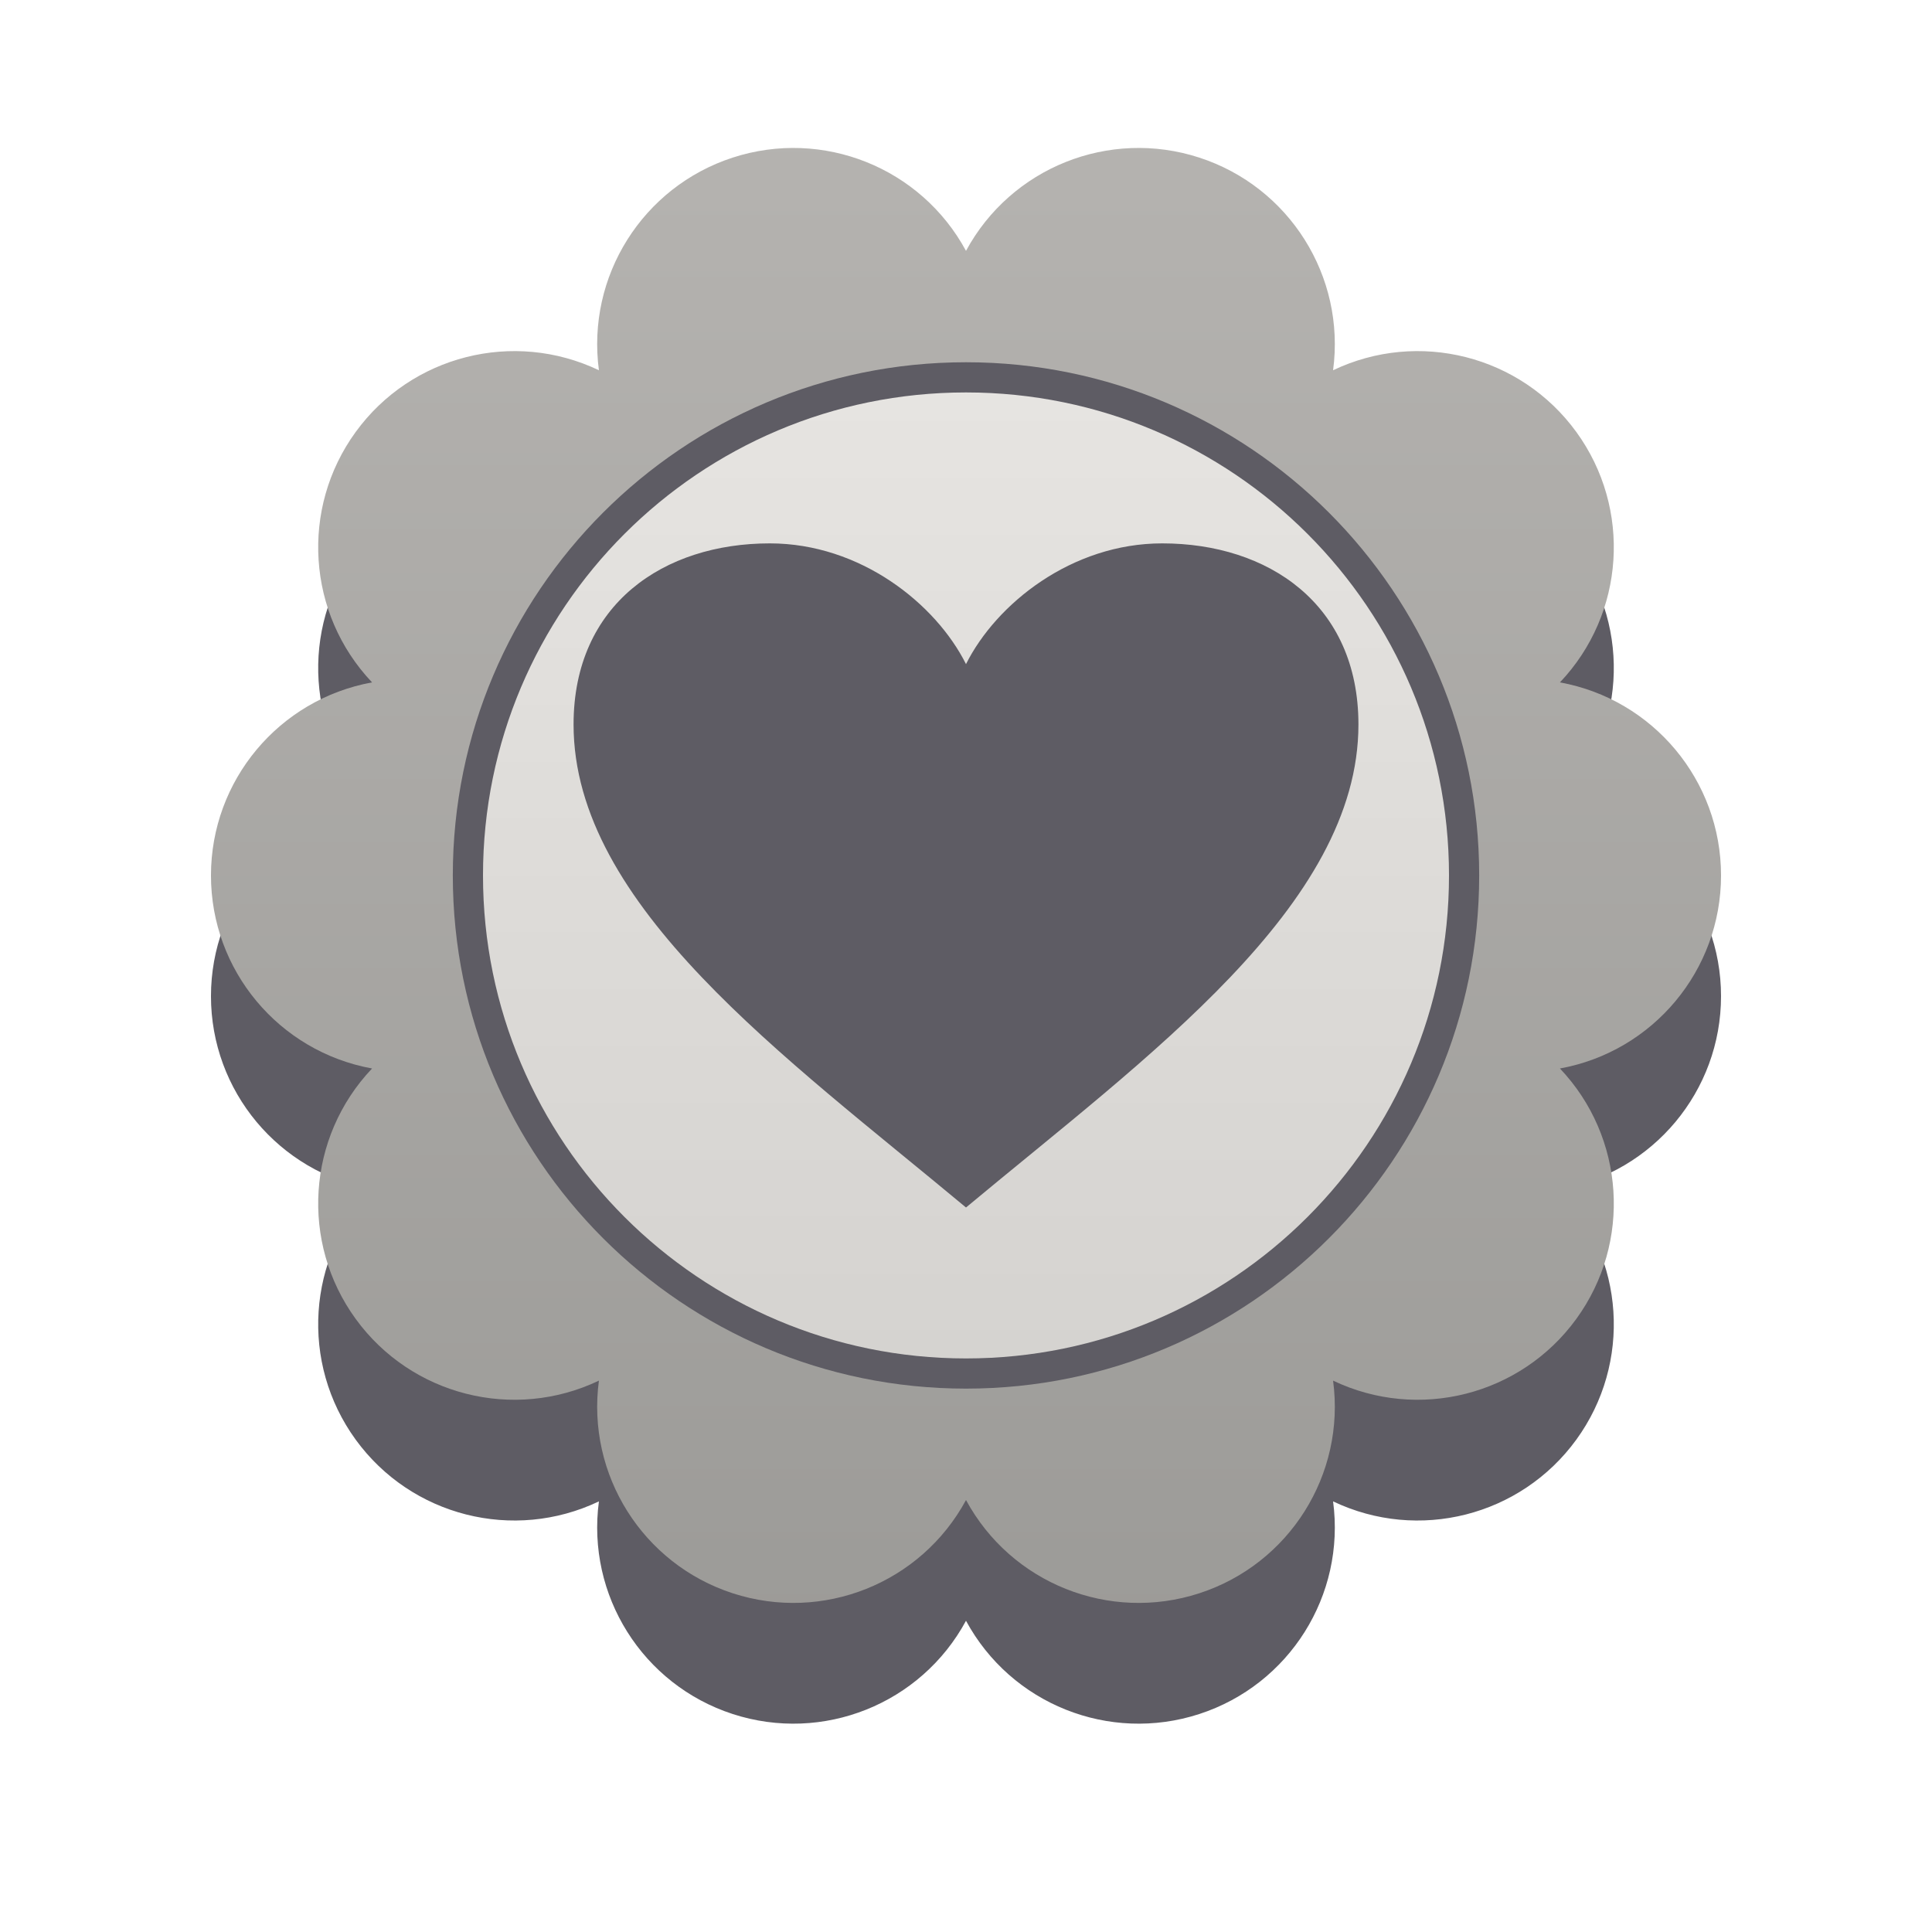
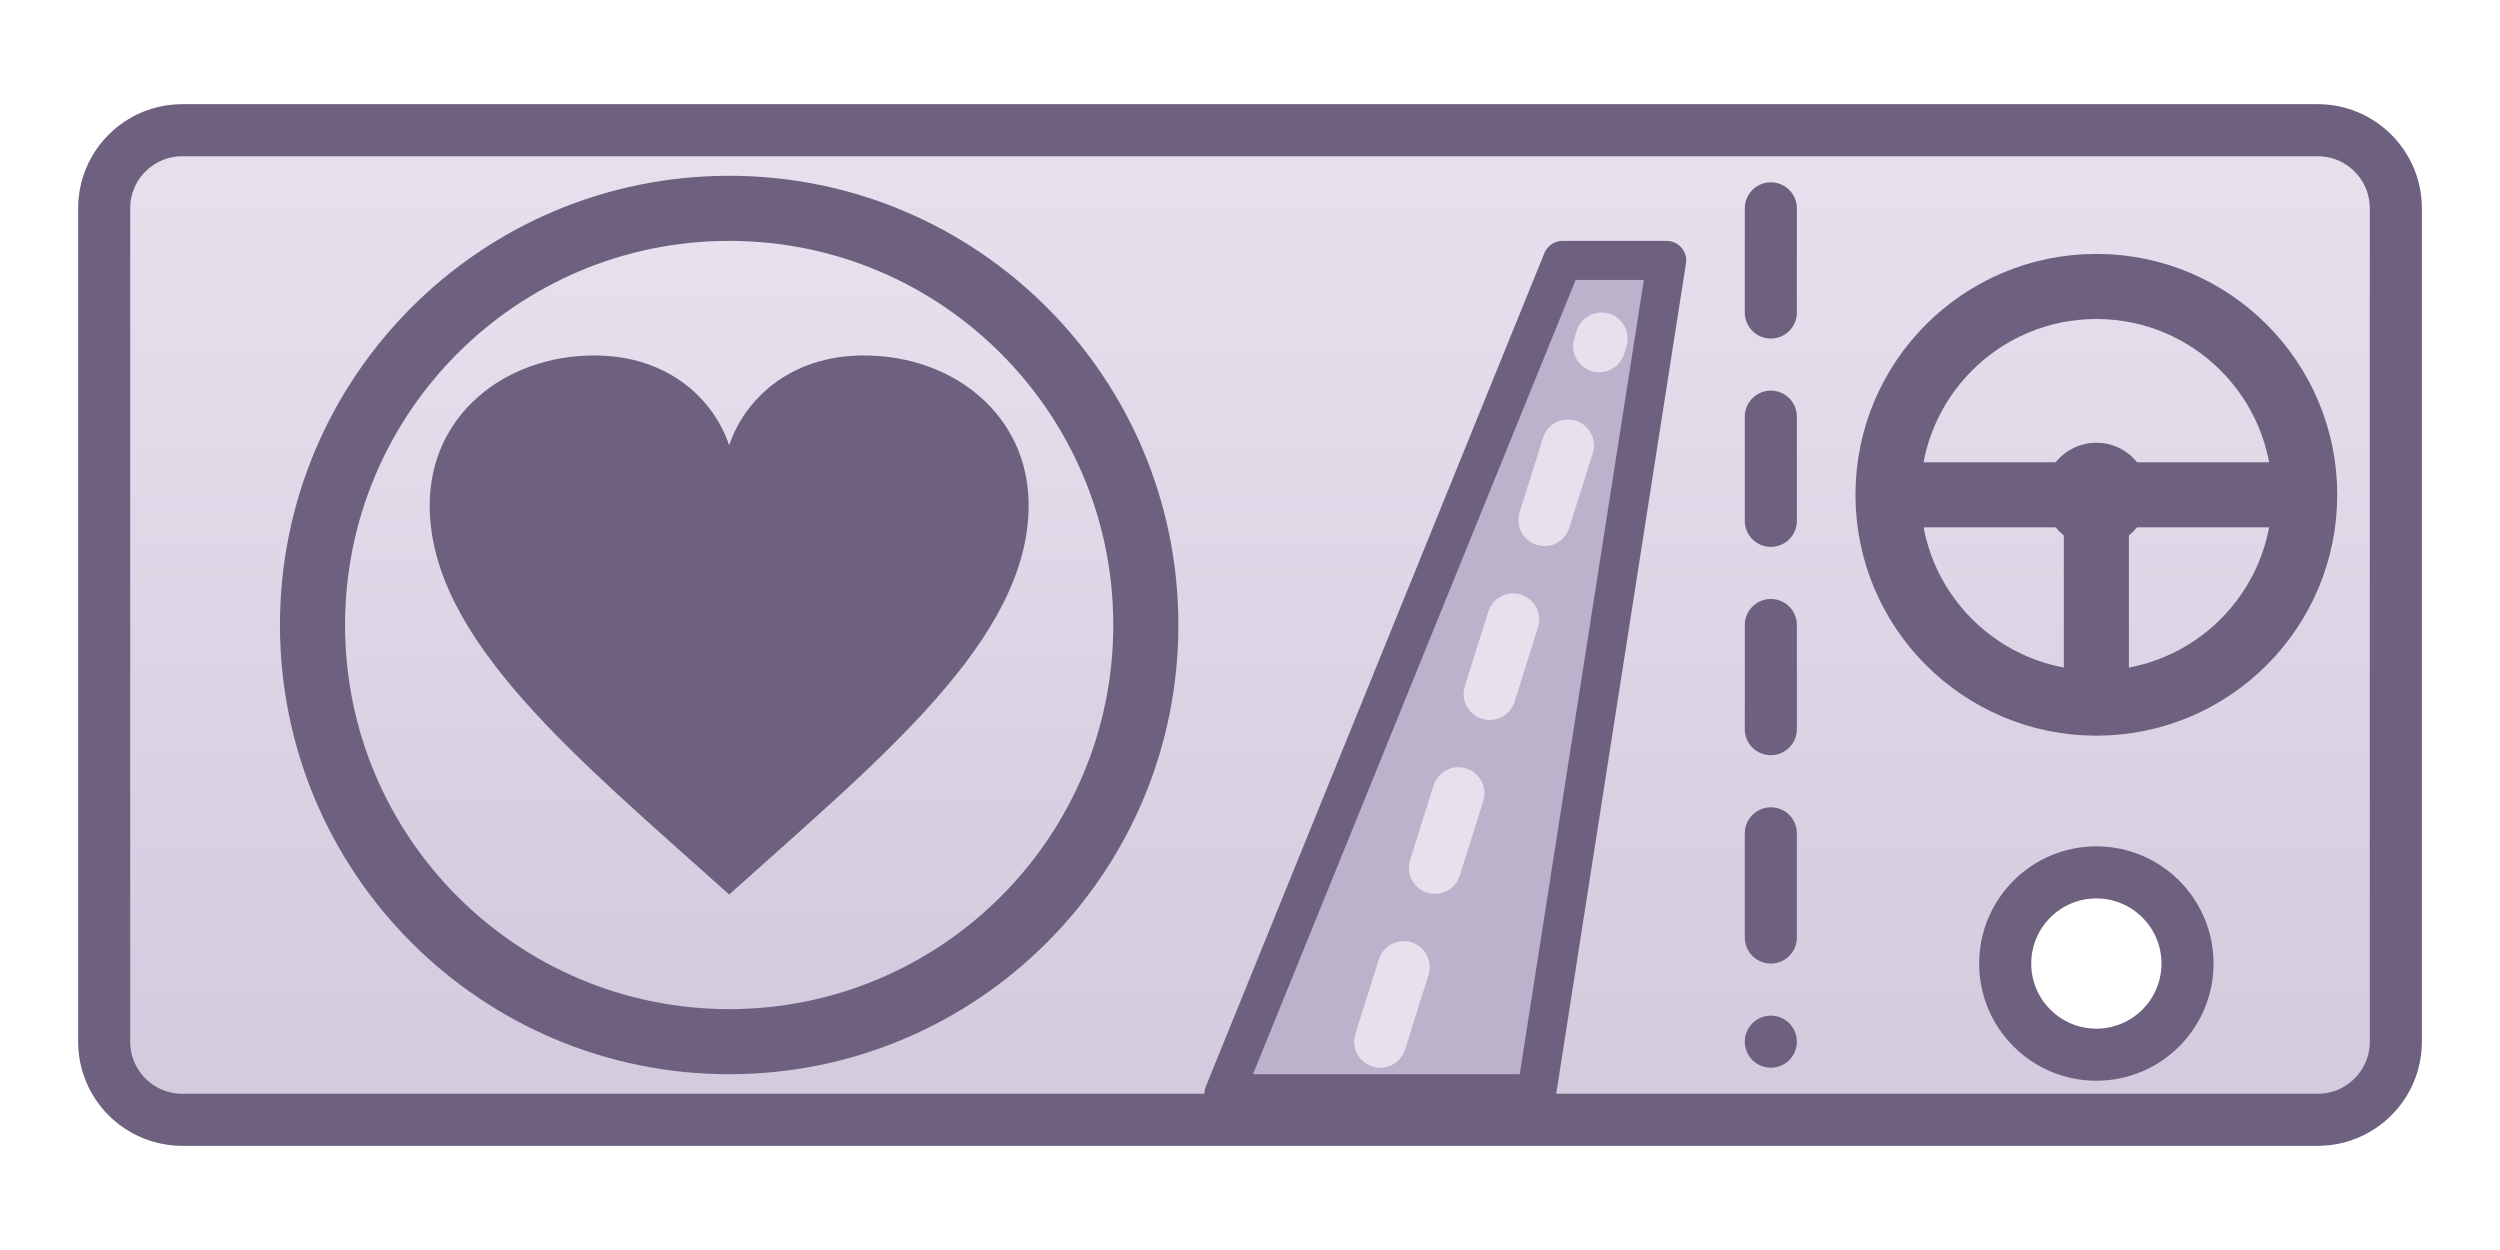
- <svg xmlns="http://www.w3.org/2000/svg" width="128" height="128" viewBox="0 0 128 128" version="1.1">
+ <svg xmlns="http://www.w3.org/2000/svg" width="192" height="96" viewBox="0 0 192 96" version="1.1">
  <defs>
-     <linearGradient id="rim" x1="0" y1="8" x2="0" y2="116" gradientUnits="userSpaceOnUse">
-       <stop offset="0" stop-color="#b5b3b0" />
-       <stop offset="1" stop-color="#9a9996" />
+     <linearGradient id="body" x1="0" y1="10" x2="0" y2="86" gradientUnits="userSpaceOnUse">
+       <stop offset="0" stop-color="#e7e1ee" />
+       <stop offset="1" stop-color="#d3cadd" />
    </linearGradient>
-     <linearGradient id="field" x1="0" y1="26" x2="0" y2="90" gradientUnits="userSpaceOnUse">
-       <stop offset="0" stop-color="#e6e4e1" />
-       <stop offset="1" stop-color="#d5d3d0" />
+     <linearGradient id="field" x1="0" y1="18" x2="0" y2="78" gradientUnits="userSpaceOnUse">
+       <stop offset="0" stop-color="#e7e1ee" />
+       <stop offset="1" stop-color="#d3cadd" />
    </linearGradient>
  </defs>
-   <path id="seal-profile" d="M103.35 53.21 A13 13 0 0 1 103.35 78.79 A13 13 0 0 1 88.32 99.47 A13 13 0 0 1 64.00 107.38 A13 13 0 0 1 39.68 99.47 A13 13 0 0 1 24.65 78.79 A13 13 0 0 1 24.65 53.21 A13 13 0 0 1 39.68 32.53 A13 13 0 0 1 64.00 24.62 A13 13 0 0 1 88.32 32.53 A13 13 0 0 1 103.35 53.21 Z" fill="#5e5c64" />
-   <path id="seal" d="M103.35 45.21 A13 13 0 0 1 103.35 70.79 A13 13 0 0 1 88.32 91.47 A13 13 0 0 1 64.00 99.38 A13 13 0 0 1 39.68 91.47 A13 13 0 0 1 24.65 70.79 A13 13 0 0 1 24.65 45.21 A13 13 0 0 1 39.68 24.53 A13 13 0 0 1 64.00 16.62 A13 13 0 0 1 88.32 24.53 A13 13 0 0 1 103.35 45.21 Z" fill="url(#rim)" />
-   <circle id="field-bezel" cx="64" cy="58" r="34" fill="#5e5c64" />
-   <circle id="field" cx="64" cy="58" r="32" fill="url(#field)" />
-   <g id="motif" transform="translate(0,-2)">
-     <path id="heart" d="M64 82 C52 72 38 62 38 50 C38 42 44 38 51 38 C57 38 62 42 64 46         C66 42 71 38 77 38 C84 38 90 42 90 50 C90 62 76 72 64 82 Z" fill="#5e5c64" />
+   <path id="ticket" d="M14 10 H178 A6 6 0 0 1 184 16 V80 A6 6 0 0 1 178 86 H14 A6 6 0 0 1 8 80 V16 A6 6 0 0 1 14 10 Z M154 74 A7 7 0 0 0 168 74 A7 7 0 0 0 154 74 Z" fill="url(#body)" fill-rule="evenodd" stroke="#6e6180" stroke-width="4" />
+   <path id="road" d="M94 84 L118 84 L128 20 L120 20 Z" fill="#bdb2cb" stroke="#6e6180" stroke-width="3" stroke-linejoin="round" />
+   <path id="road-markings" d="M106 80 L123 26" fill="none" stroke="#e7e1ee" stroke-width="4" stroke-linecap="round" stroke-dasharray="6 8" />
+   <path id="perforation" d="M136 16 V80" stroke="#6e6180" stroke-width="4" stroke-dasharray="8 8" stroke-linecap="round" />
+   <circle id="punch-field" cx="56" cy="48" r="32" fill="url(#field)" stroke="#6e6180" stroke-width="5" />
+   <g id="motif" transform="translate(56,48) scale(1.15)">
+     <path d="M0 18 C-10 9 -20 1 -20 -8 C-20 -14 -15 -18 -9 -18 C-4 -18 -1 -15 0 -12 C1 -15 4 -18 9 -18 C15 -18 20 -14 20 -8 C20 1 10 9 0 18 Z" fill="#6e6180" />
  </g>
+   <circle id="wheel" cx="161" cy="38" r="16" fill="none" stroke="#6e6180" stroke-width="5" />
+   <path id="spoke-1" d="M161 38 L147 38" stroke="#6e6180" stroke-width="5" stroke-linecap="round" />
+   <path id="spoke-2" d="M161 38 L175 38" stroke="#6e6180" stroke-width="5" stroke-linecap="round" />
+   <path id="spoke-3" d="M161 38 L161 52" stroke="#6e6180" stroke-width="5" stroke-linecap="round" />
+   <circle id="wheel-hub" cx="161" cy="38" r="4" fill="#6e6180" />
</svg>
